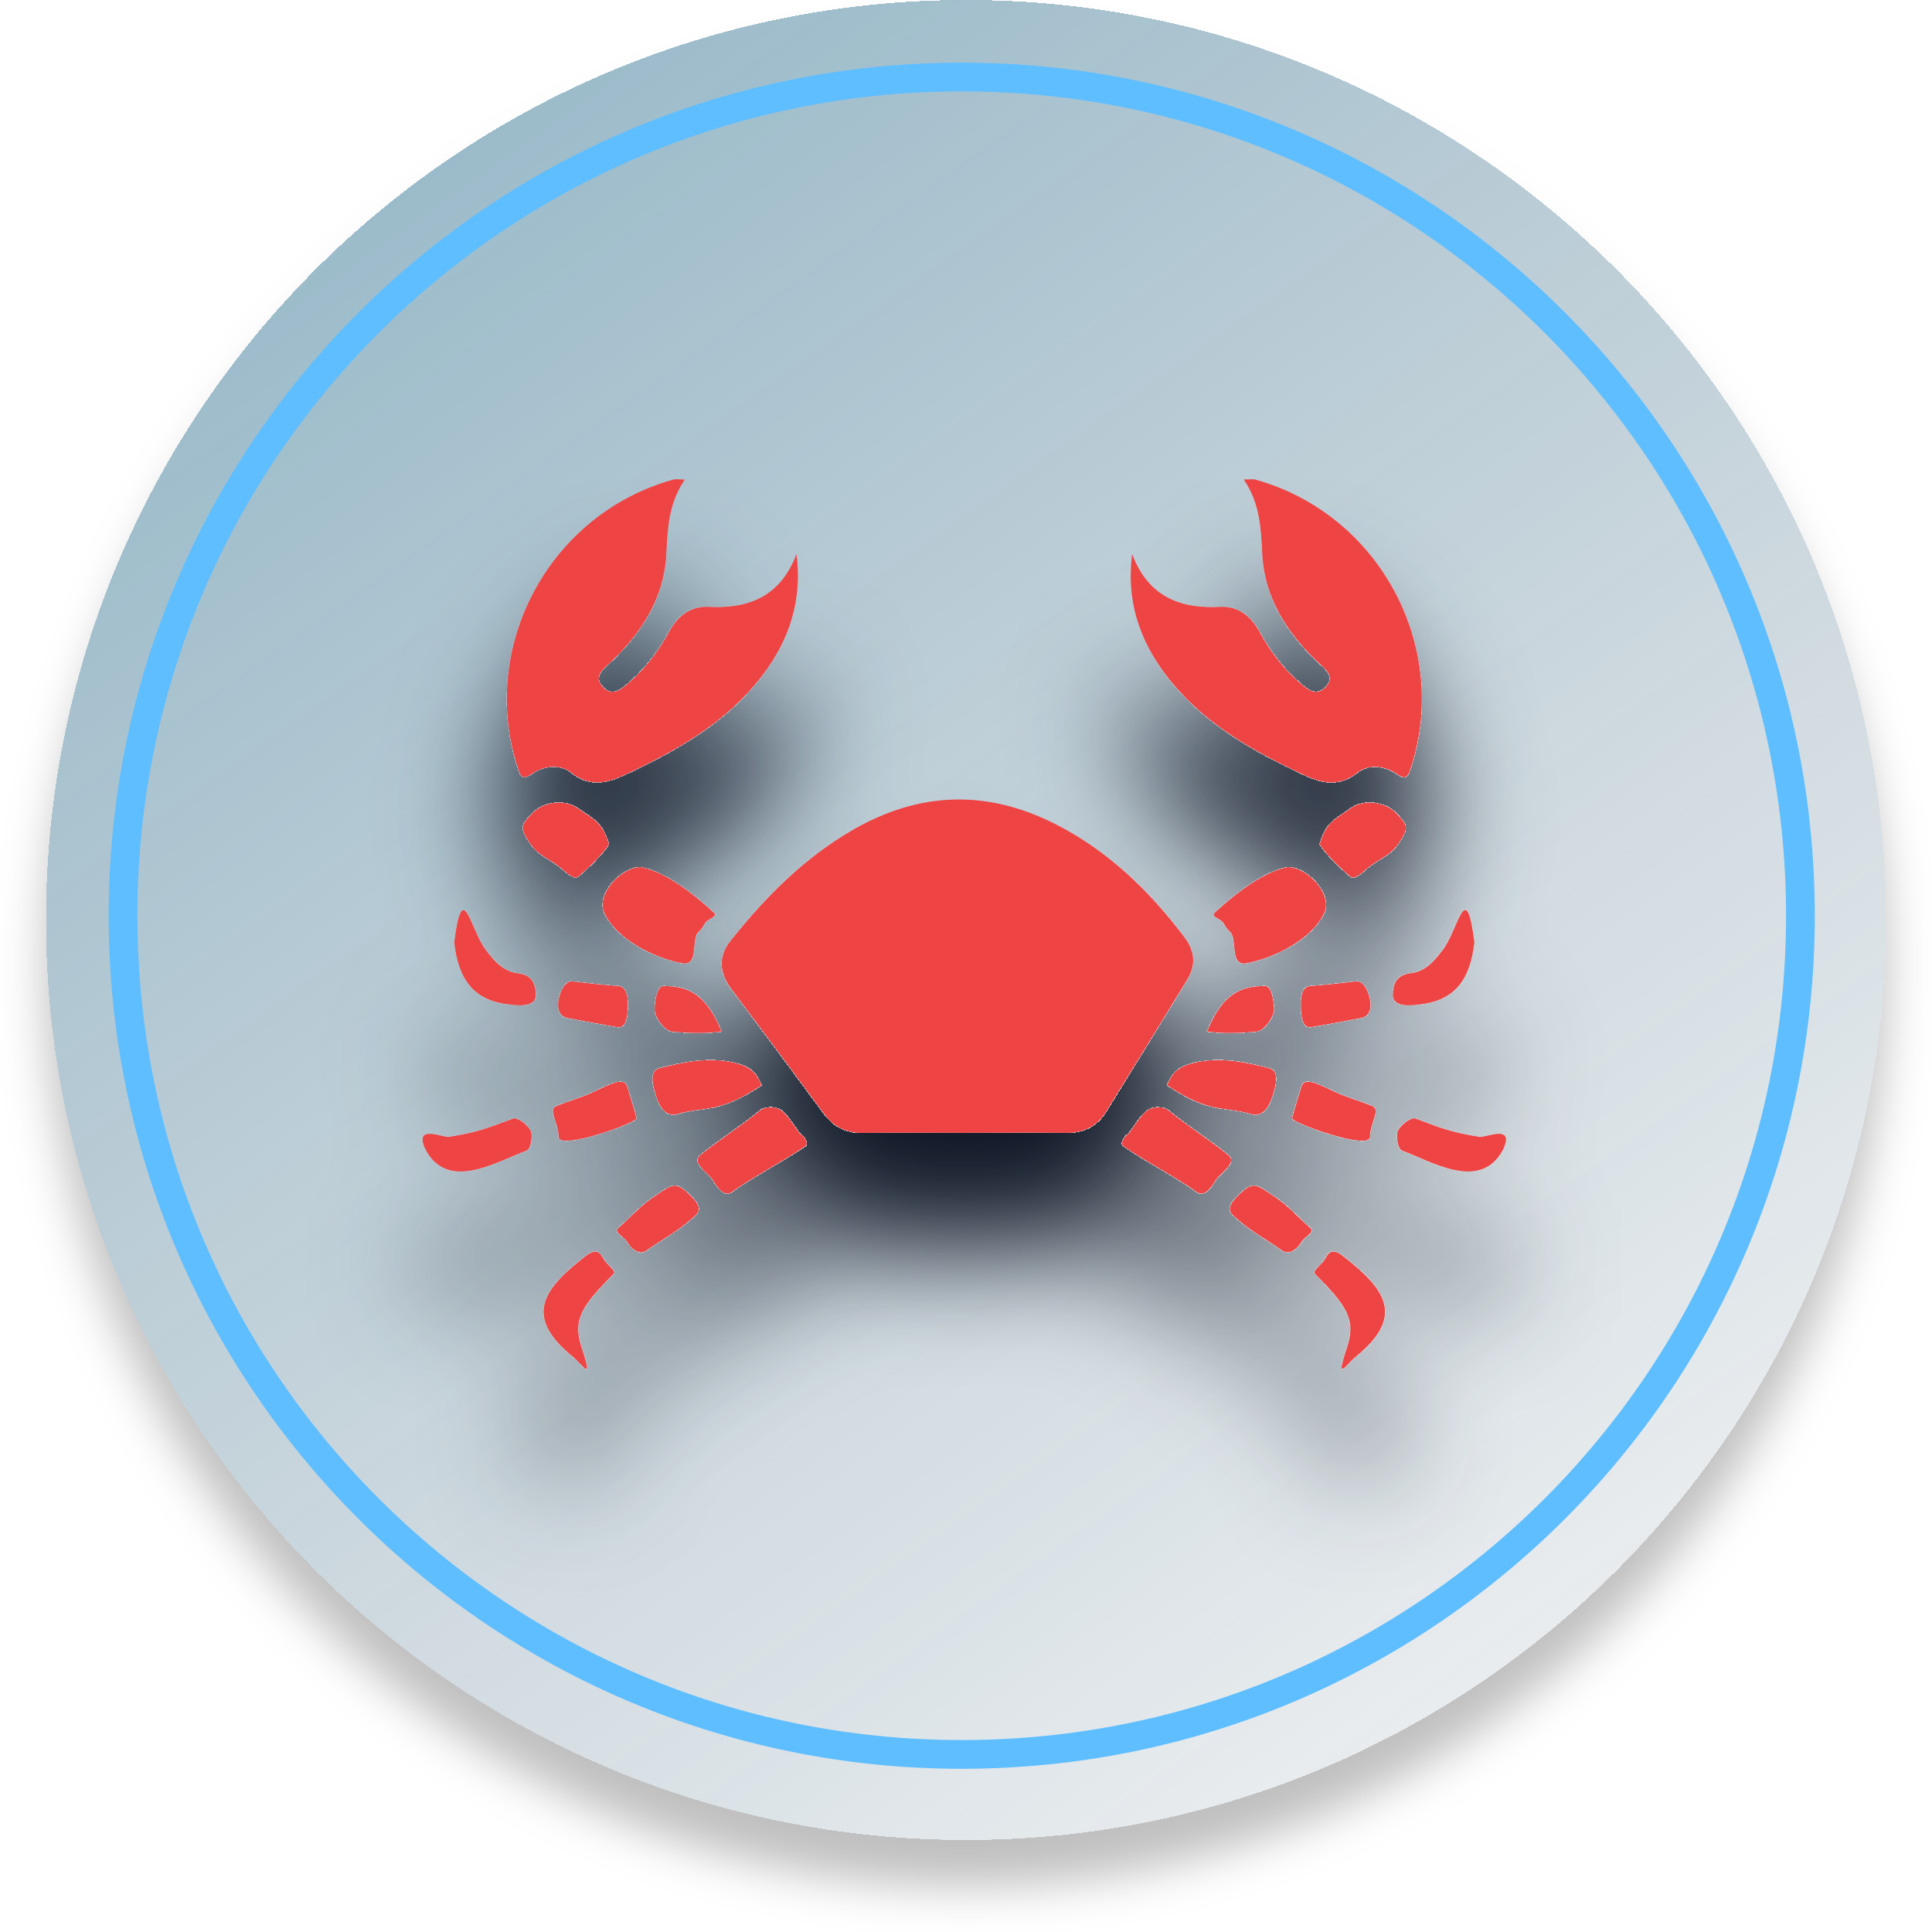
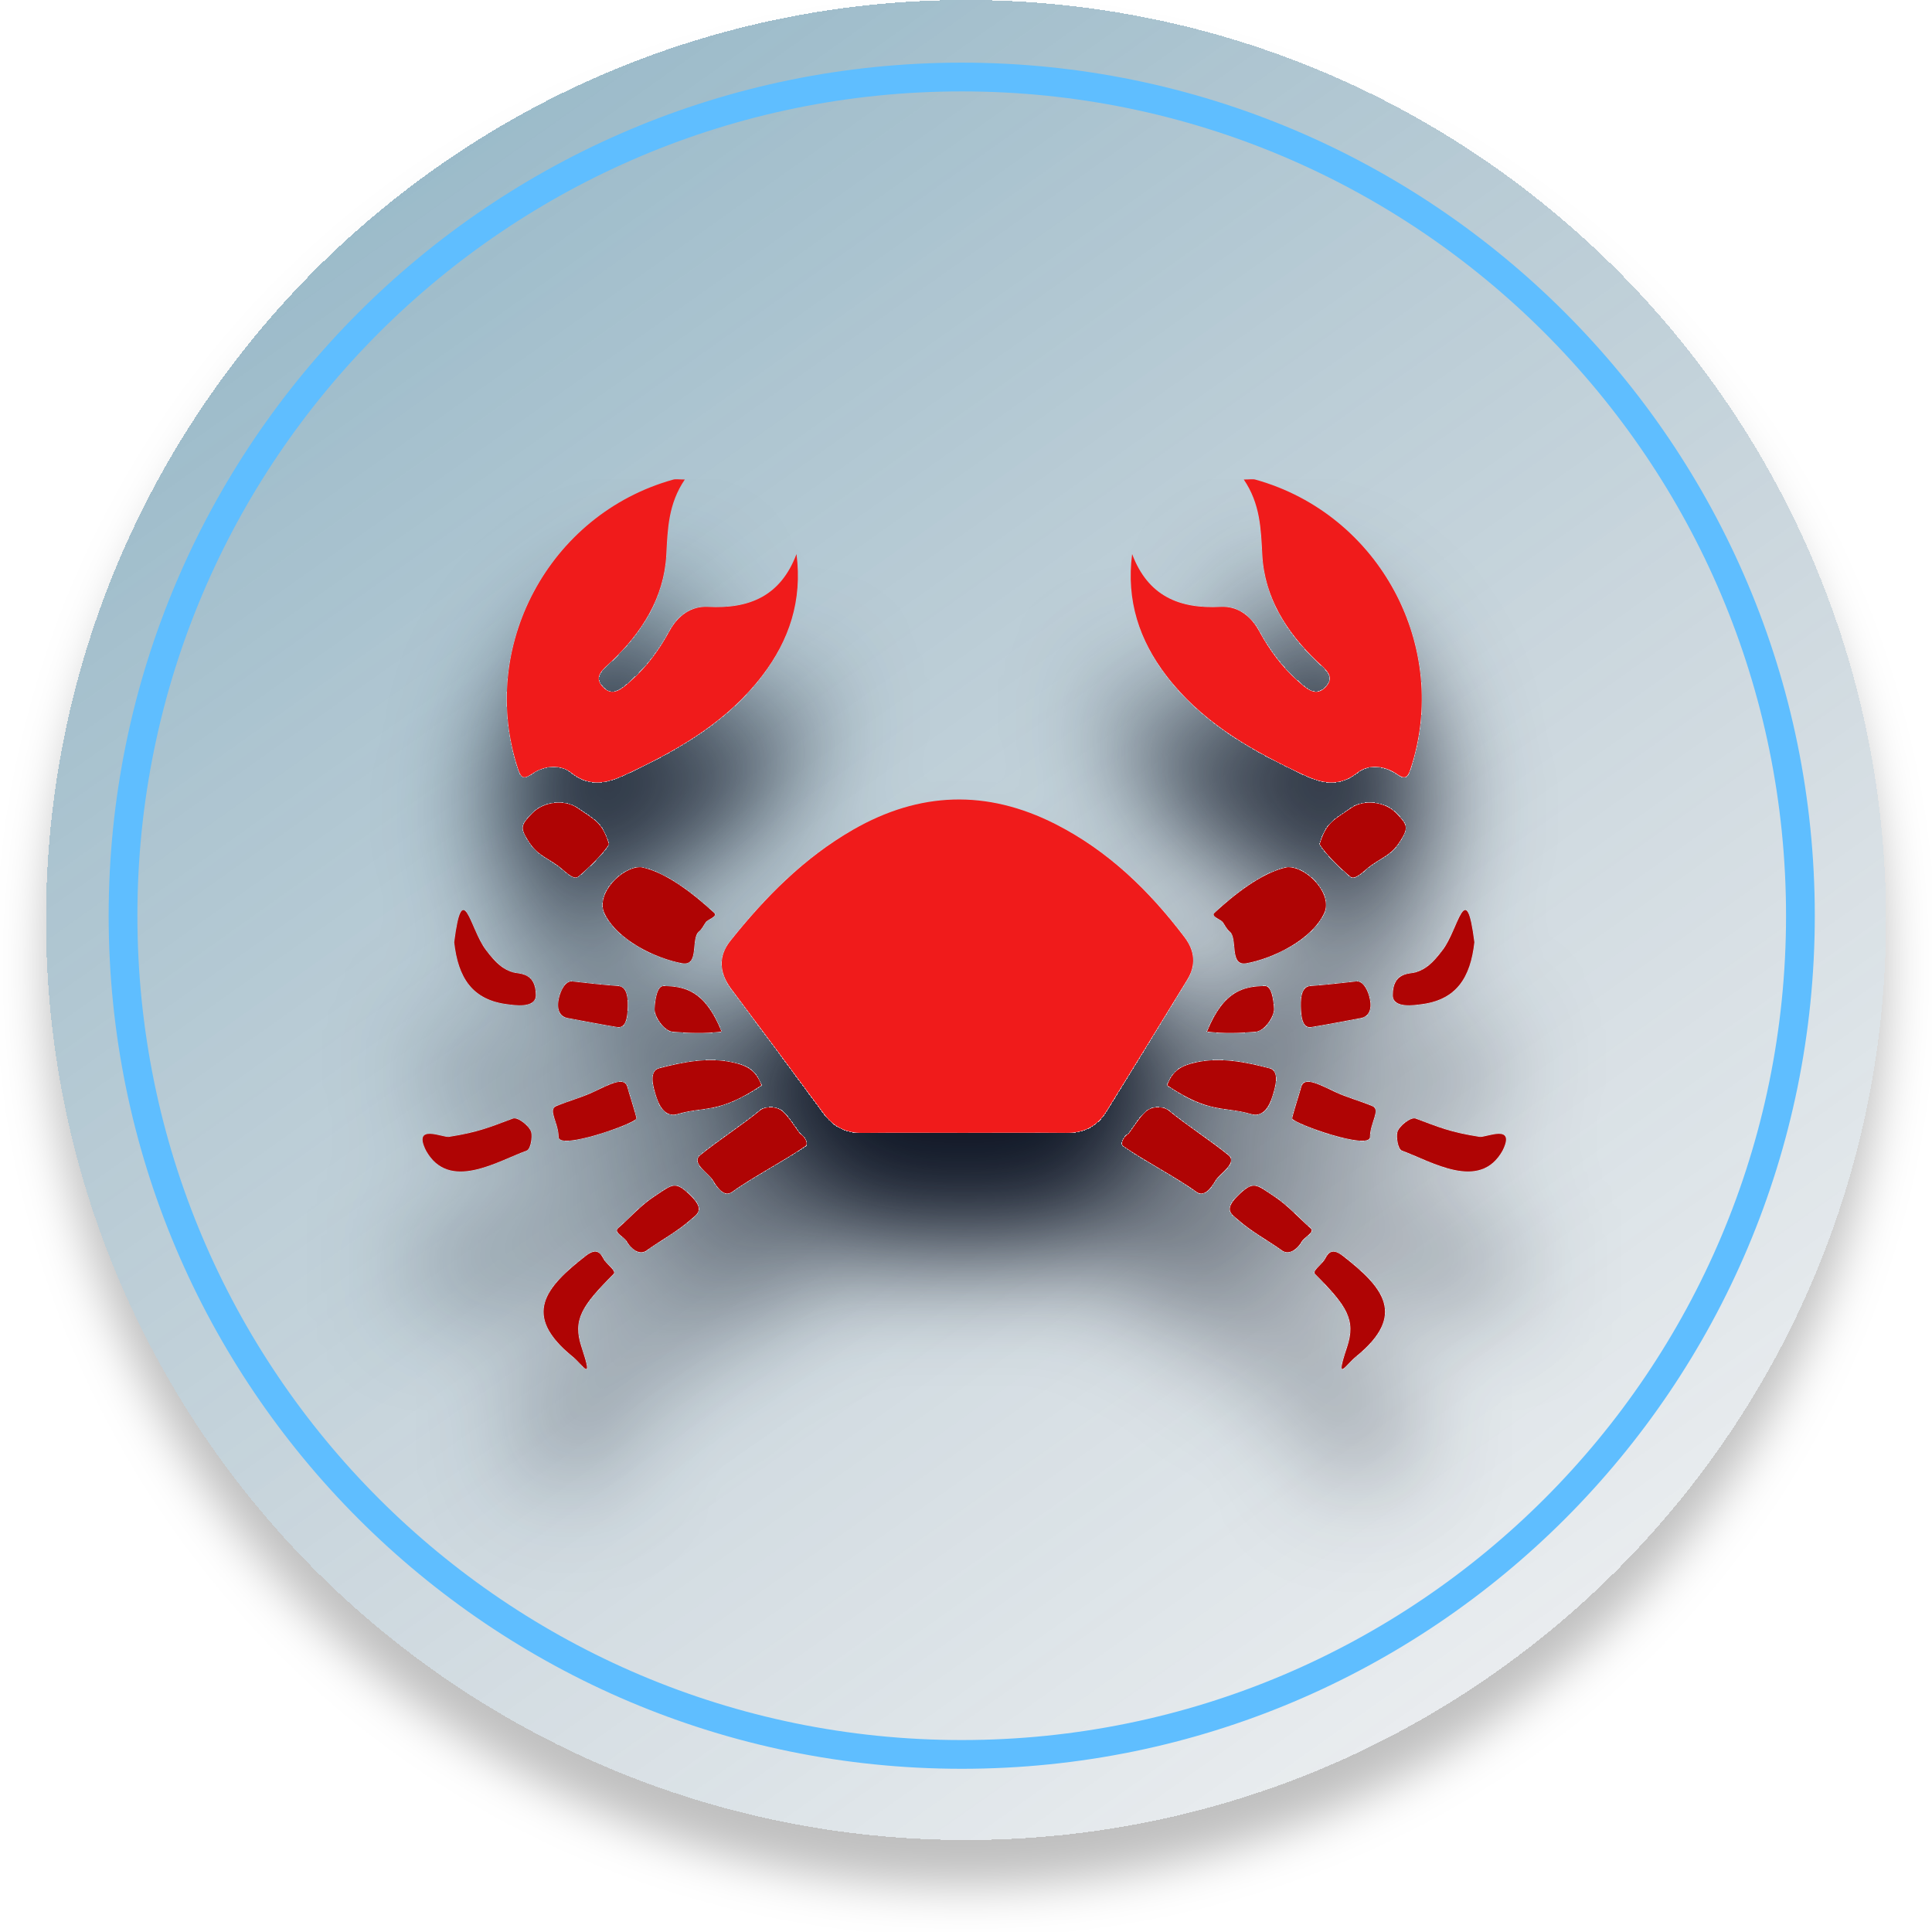
<svg xmlns="http://www.w3.org/2000/svg" width="168" height="168" viewBox="0 0 168 168" fill="none">
  <g filter="url(#filter0_bd_563_2786)">
    <path d="M84 160C128.183 160 164 124.183 164 80C164 35.817 128.183 0 84 0C39.817 0 4 35.817 4 80C4 124.183 39.817 160 84 160Z" fill="url(#paint0_linear_563_2786)" shape-rendering="crispEdges" />
  </g>
  <path d="M83.628 152.558C123.906 152.558 156.558 119.906 156.558 79.628C156.558 39.35 123.906 6.698 83.628 6.698C43.35 6.698 10.698 39.35 10.698 79.628C10.698 119.906 43.35 152.558 83.628 152.558Z" stroke="#5FBEFF" stroke-width="2.5" stroke-miterlimit="10" />
  <g filter="url(#filter1_d_563_2786)">
-     <path d="M83.757 98.505C80.847 98.505 77.933 98.481 75.023 98.513C73.58 98.529 72.487 97.984 71.637 96.828C68.969 93.21 66.294 89.597 63.599 85.999C62.553 84.604 62.434 83.173 63.519 81.814C66.548 78.021 69.915 74.599 74.181 72.15C79.964 68.831 85.808 68.64 91.763 71.653C96.35 73.979 99.927 77.449 102.996 81.499C103.891 82.68 104.018 83.912 103.239 85.184C100.897 89.016 98.556 92.844 96.187 96.661C95.396 97.937 94.223 98.529 92.689 98.509C89.711 98.477 86.734 98.505 83.757 98.505Z" fill="#EF4444" />
-     <path d="M69.26 48.18C69.78 52.235 68.624 55.673 66.282 58.746C63.356 62.582 59.35 64.983 55.084 67.022C53.311 67.869 51.626 68.728 49.666 67.181C48.74 66.45 47.365 66.541 46.287 67.269C45.643 67.702 45.361 67.781 45.071 66.915C41.533 56.317 47.711 44.718 58.539 41.705C58.769 41.641 59.032 41.697 59.548 41.697C58.109 43.816 58.058 45.99 57.938 48.256C57.74 51.965 55.812 54.998 53.152 57.53C52.457 58.194 51.531 58.818 52.441 59.764C53.311 60.666 54.146 59.839 54.834 59.235C56.237 58.003 57.33 56.508 58.221 54.874C58.952 53.531 60.105 52.696 61.564 52.772C65.153 52.962 67.876 51.845 69.26 48.18Z" fill="#EF4444" />
-     <path d="M55.732 75.406C57.946 75.827 60.439 77.851 62.093 79.381C62.434 79.695 61.548 79.93 61.365 80.192C61.174 80.462 61.031 80.792 60.785 80.987C60.025 81.583 60.848 84.036 59.31 83.758C57.04 83.344 53.645 81.742 52.552 79.385C51.809 77.771 54.015 75.386 55.732 75.406Z" fill="#EF4444" />
-     <path d="M52.95 73.418C52.393 74.309 51.101 75.545 50.294 76.217C49.849 76.59 49.062 75.66 48.482 75.251C47.341 74.448 46.701 74.317 45.946 73.124C45.21 71.963 45.313 71.725 46.303 70.707C47.321 69.658 49.145 69.534 50.167 70.234C51.753 71.331 52.369 71.502 52.95 73.418Z" fill="#EF4444" />
-     <path d="M69.554 98.573C70.039 98.859 70.293 99.479 70.039 99.654C68.322 100.858 65.372 102.393 63.679 103.629C63.027 104.106 62.454 103.406 62.001 102.639C61.639 102.027 60.065 101.129 60.896 100.449C62.422 99.205 64.573 97.817 66.088 96.565C66.529 96.2 67.526 96.16 68.067 96.661C68.635 97.181 69.033 97.881 69.554 98.573Z" fill="#EF4444" />
-     <path d="M66.211 94.375C62.49 96.871 61.305 96.168 58.912 96.871C57.879 97.173 57.342 96.215 57.064 95.337C56.813 94.538 56.392 93.139 57.322 92.896C59.25 92.399 61.548 91.886 63.77 92.399C64.915 92.666 65.718 93.031 66.211 94.375Z" fill="#EF4444" />
-     <path d="M54.54 94.486C54.552 94.617 55.379 97.161 55.335 97.269C55.152 97.718 48.577 100.051 48.577 98.859C48.577 97.666 47.639 96.498 48.355 96.195C49.432 95.738 50.584 95.444 51.638 94.943C53.121 94.236 54.273 93.635 54.54 94.486Z" fill="#EF4444" />
-     <path d="M39.498 81.933C40.229 76.201 40.865 80.756 42.217 82.565C43.155 83.825 43.759 84.294 44.602 84.553C45.119 84.712 46.589 84.513 46.589 86.54C46.589 87.733 44.594 87.379 44.204 87.335C41.072 86.974 39.844 85.026 39.498 81.933Z" fill="#EF4444" />
-     <path d="M56.13 108.797C55.335 109.194 54.639 108.196 54.54 108.002C54.313 107.556 53.343 107.163 53.745 106.809C54.834 105.855 55.716 104.821 56.925 104.026C58.507 102.989 58.698 102.619 60.105 104.026C61.297 105.219 60.594 105.585 60.105 106.014C58.785 107.171 57.62 107.735 56.13 108.797Z" fill="#EF4444" />
-     <path d="M49.77 117.939C45.397 114.362 47.385 111.977 50.962 109.194C52.095 108.316 52.342 109.309 52.552 109.592C52.918 110.081 53.598 110.534 53.347 110.784C50.589 113.543 49.77 114.759 50.565 117.144C51.638 120.364 50.696 118.679 49.77 117.939Z" fill="#EF4444" />
-     <path d="M37.049 100.051C35.857 97.666 38.508 98.942 39.037 98.859C41.636 98.453 42.61 98.008 44.602 97.269C45.027 97.11 46.061 97.937 46.192 98.461C46.291 98.859 46.152 99.92 45.794 100.051C43.231 100.981 39.037 103.629 37.049 100.051Z" fill="#EF4444" />
-     <path d="M53.745 89.318C52.711 89.159 50.402 88.714 49.372 88.523C48.724 88.404 48.406 87.848 48.577 86.933C48.724 86.138 49.173 85.276 49.77 85.343C50.807 85.463 52.703 85.673 53.745 85.741C54.615 85.796 54.611 87.001 54.572 87.816C54.52 88.829 54.289 89.338 53.745 89.318Z" fill="#EF4444" />
-     <path d="M62.744 89.704C61.274 89.883 59.938 89.835 58.515 89.716C57.716 89.649 56.893 88.349 56.925 87.729C56.965 86.954 57.132 85.729 57.72 85.741C59.552 85.781 61.297 86.139 62.744 89.704Z" fill="#EF4444" />
-     <path d="M98.445 48.18C97.924 52.235 99.081 55.673 101.422 58.746C104.348 62.582 108.355 64.983 112.62 67.022C114.393 67.869 116.078 68.728 118.038 67.181C118.964 66.45 120.34 66.541 121.417 67.269C122.061 67.702 122.343 67.781 122.633 66.915C126.171 56.317 119.994 44.718 109.166 41.705C108.935 41.641 108.673 41.697 108.156 41.697C109.595 43.816 109.647 45.99 109.766 48.256C109.965 51.965 111.892 54.998 114.552 57.53C115.247 58.194 116.174 58.818 115.263 59.764C114.393 60.666 113.558 59.839 112.87 59.235C111.467 58.003 110.374 56.508 109.484 54.874C108.752 53.531 107.599 52.696 106.14 52.772C102.555 52.962 99.828 51.845 98.445 48.18Z" fill="#EF4444" />
-     <path d="M111.972 75.406C109.758 75.827 107.265 77.851 105.612 79.381C105.27 79.695 106.156 79.93 106.339 80.192C106.53 80.462 106.673 80.792 106.92 80.987C107.679 81.583 106.856 84.036 108.394 83.758C110.664 83.344 114.059 81.742 115.152 79.385C115.895 77.771 113.689 75.386 111.972 75.406Z" fill="#EF4444" />
-     <path d="M114.755 73.418C115.311 74.309 116.603 75.545 117.41 76.217C117.855 76.59 118.642 75.66 119.223 75.251C120.363 74.448 121.003 74.317 121.759 73.124C122.494 71.963 122.391 71.725 121.401 70.707C120.383 69.658 118.559 69.534 117.537 70.234C115.951 71.331 115.335 71.502 114.755 73.418Z" fill="#EF4444" />
-     <path d="M98.15 98.573C97.666 98.859 97.411 99.479 97.666 99.654C99.383 100.858 102.332 102.393 104.026 103.629C104.678 104.106 105.25 103.406 105.703 102.639C106.065 102.027 107.639 101.129 106.808 100.449C105.282 99.205 103.131 97.817 101.617 96.565C101.176 96.2 100.178 96.16 99.637 96.661C99.069 97.181 98.671 97.881 98.15 98.573Z" fill="#EF4444" />
-     <path d="M101.494 94.375C105.214 96.871 106.399 96.168 108.792 96.871C109.825 97.173 110.362 96.215 110.64 95.337C110.891 94.538 111.312 93.139 110.382 92.896C108.454 92.399 106.156 91.886 103.934 92.399C102.79 92.666 101.987 93.031 101.494 94.375Z" fill="#EF4444" />
-     <path d="M113.165 94.486C113.153 94.617 112.326 97.161 112.37 97.269C112.552 97.718 119.127 100.051 119.127 98.859C119.127 97.666 120.065 96.498 119.35 96.195C118.273 95.738 117.12 95.444 116.066 94.943C114.588 94.236 113.431 93.635 113.165 94.486Z" fill="#EF4444" />
-     <path d="M128.206 81.933C127.475 76.201 126.839 80.756 125.487 82.565C124.549 83.825 123.945 84.294 123.102 84.553C122.586 84.712 121.115 84.513 121.115 86.54C121.115 87.733 123.11 87.379 123.5 87.335C126.632 86.974 127.861 85.026 128.206 81.933Z" fill="#EF4444" />
-     <path d="M111.574 108.797C112.369 109.194 113.065 108.196 113.164 108.002C113.391 107.556 114.361 107.163 113.96 106.809C112.87 105.855 111.988 104.821 110.779 104.026C109.197 102.989 109.007 102.619 107.599 104.026C106.407 105.219 107.11 105.585 107.599 106.014C108.919 107.171 110.084 107.735 111.574 108.797Z" fill="#EF4444" />
-     <path d="M117.935 117.939C122.307 114.362 120.32 111.977 116.742 109.194C115.609 108.316 115.363 109.309 115.152 109.592C114.786 110.081 114.107 110.534 114.357 110.784C117.116 113.543 117.935 114.759 117.14 117.144C116.066 120.364 117.008 118.679 117.935 117.939Z" fill="#EF4444" />
-     <path d="M130.655 100.051C131.847 97.666 129.196 98.942 128.667 98.859C126.068 98.453 125.094 98.008 123.102 97.269C122.677 97.11 121.643 97.937 121.512 98.461C121.413 98.859 121.552 99.92 121.91 100.051C124.474 100.981 128.667 103.629 130.655 100.051Z" fill="#EF4444" />
-     <path d="M113.96 89.318C114.993 89.159 117.303 88.714 118.332 88.523C118.98 88.404 119.298 87.848 119.127 86.933C118.98 86.138 118.531 85.276 117.935 85.343C116.897 85.463 115.001 85.673 113.96 85.741C113.089 85.796 113.093 87.001 113.133 87.816C113.184 88.829 113.415 89.338 113.96 89.318Z" fill="#EF4444" />
-     <path d="M104.96 89.704C106.431 89.883 107.766 89.835 109.189 89.716C109.988 89.649 110.811 88.349 110.78 87.729C110.74 86.954 110.573 85.729 109.984 85.741C108.152 85.781 106.407 86.139 104.96 89.704Z" fill="#EF4444" />
+     <path d="M83.757 98.505C80.847 98.505 77.933 98.481 75.023 98.513C73.58 98.529 72.487 97.985 71.636 96.828C68.969 93.21 66.294 89.597 63.599 86C62.553 84.604 62.434 83.173 63.519 81.814C66.548 78.022 69.915 74.599 74.18 72.15C79.964 68.831 85.808 68.64 91.762 71.653C96.35 73.979 99.927 77.449 102.996 81.5C103.89 82.68 104.018 83.913 103.239 85.185C100.897 89.017 98.556 92.845 96.187 96.661C95.396 97.937 94.223 98.529 92.689 98.509C89.711 98.478 86.734 98.505 83.757 98.505Z" fill="#F01B1B" />
+     <path d="M69.26 48.18C69.78 52.235 68.624 55.673 66.282 58.746C63.356 62.582 59.35 64.983 55.084 67.022C53.311 67.869 51.626 68.728 49.666 67.181C48.74 66.45 47.365 66.541 46.287 67.269C45.643 67.702 45.361 67.782 45.071 66.915C41.533 56.317 47.711 44.718 58.539 41.705C58.769 41.641 59.032 41.697 59.548 41.697C58.109 43.816 58.058 45.99 57.938 48.256C57.74 51.965 55.812 54.998 53.152 57.53C52.457 58.194 51.531 58.818 52.441 59.764C53.311 60.666 54.146 59.839 54.834 59.235C56.237 58.003 57.33 56.508 58.221 54.874C58.952 53.531 60.105 52.696 61.564 52.772C65.153 52.962 67.876 51.845 69.26 48.18Z" fill="#F01B1B" />
+     <path d="M55.732 75.406C57.946 75.827 60.439 77.851 62.093 79.381C62.434 79.695 61.548 79.93 61.365 80.192C61.174 80.462 61.031 80.792 60.785 80.987C60.025 81.583 60.848 84.036 59.31 83.758C57.04 83.344 53.645 81.742 52.552 79.385C51.809 77.771 54.015 75.386 55.732 75.406Z" fill="#AF0404" />
+     <path d="M52.95 73.418C52.393 74.309 51.101 75.545 50.294 76.217C49.849 76.591 49.062 75.66 48.482 75.251C47.341 74.448 46.701 74.317 45.946 73.124C45.21 71.963 45.313 71.725 46.303 70.707C47.321 69.658 49.145 69.535 50.167 70.234C51.753 71.331 52.369 71.502 52.95 73.418Z" fill="#AF0404" />
+     <path d="M69.554 98.573C70.039 98.859 70.293 99.479 70.039 99.654C68.321 100.858 65.372 102.393 63.678 103.629C63.026 104.106 62.454 103.406 62.001 102.639C61.639 102.027 60.065 101.129 60.896 100.449C62.422 99.205 64.573 97.817 66.087 96.565C66.529 96.2 67.526 96.16 68.067 96.661C68.635 97.181 69.033 97.881 69.554 98.573Z" fill="#AF0404" />
+     <path d="M66.211 94.375C62.49 96.871 61.305 96.168 58.912 96.871C57.879 97.173 57.342 96.215 57.064 95.337C56.813 94.538 56.392 93.139 57.322 92.896C59.25 92.399 61.548 91.886 63.77 92.399C64.915 92.666 65.718 93.031 66.211 94.375Z" fill="#AF0404" />
+     <path d="M54.54 94.486C54.552 94.618 55.379 97.162 55.335 97.269C55.152 97.718 48.577 100.051 48.577 98.859C48.577 97.666 47.639 96.498 48.355 96.196C49.432 95.739 50.584 95.444 51.638 94.944C53.121 94.236 54.273 93.636 54.54 94.486Z" fill="#AF0404" />
+     <path d="M39.498 81.933C40.229 76.201 40.865 80.756 42.217 82.565C43.155 83.825 43.759 84.294 44.602 84.553C45.119 84.712 46.589 84.513 46.589 86.54C46.589 87.733 44.594 87.379 44.204 87.335C41.072 86.974 39.844 85.026 39.498 81.933Z" fill="#AF0404" />
+     <path d="M56.13 108.797C55.335 109.194 54.639 108.197 54.54 108.002C54.313 107.557 53.343 107.163 53.745 106.809C54.834 105.855 55.716 104.822 56.925 104.027C58.507 102.989 58.698 102.619 60.105 104.027C61.297 105.219 60.594 105.585 60.105 106.014C58.785 107.171 57.62 107.735 56.13 108.797Z" fill="#AF0404" />
+     <path d="M49.77 117.939C45.397 114.362 47.385 111.977 50.962 109.194C52.095 108.316 52.342 109.31 52.552 109.592C52.918 110.081 53.598 110.534 53.347 110.784C50.589 113.543 49.77 114.759 50.565 117.144C51.638 120.364 50.696 118.679 49.77 117.939Z" fill="#AF0404" />
+     <path d="M37.049 100.051C35.857 97.666 38.508 98.942 39.037 98.859C41.636 98.453 42.61 98.008 44.602 97.269C45.027 97.11 46.061 97.937 46.192 98.461C46.291 98.859 46.152 99.92 45.794 100.051C43.231 100.982 39.037 103.629 37.049 100.051Z" fill="#AF0404" />
+     <path d="M53.745 89.319C52.711 89.16 50.402 88.715 49.372 88.524C48.724 88.404 48.406 87.848 48.577 86.934C48.724 86.139 49.173 85.276 49.77 85.344C50.807 85.463 52.703 85.674 53.745 85.741C54.615 85.797 54.611 87.001 54.572 87.816C54.52 88.83 54.289 89.338 53.745 89.319Z" fill="#AF0404" />
+     <path d="M62.744 89.704C61.274 89.883 59.938 89.836 58.515 89.716C57.716 89.649 56.893 88.349 56.925 87.729C56.965 86.954 57.132 85.729 57.72 85.741C59.552 85.781 61.297 86.139 62.744 89.704Z" fill="#AF0404" />
+     <path d="M98.445 48.18C97.924 52.235 99.081 55.673 101.422 58.746C104.348 62.582 108.355 64.983 112.62 67.022C114.393 67.869 116.078 68.728 118.038 67.181C118.964 66.45 120.34 66.541 121.417 67.269C122.061 67.702 122.343 67.782 122.633 66.915C126.171 56.317 119.994 44.718 109.166 41.705C108.935 41.641 108.673 41.697 108.156 41.697C109.595 43.816 109.647 45.99 109.766 48.256C109.965 51.965 111.892 54.998 114.552 57.53C115.247 58.194 116.174 58.818 115.263 59.764C114.393 60.666 113.558 59.839 112.87 59.235C111.467 58.003 110.374 56.508 109.484 54.874C108.752 53.531 107.599 52.696 106.14 52.772C102.555 52.962 99.828 51.845 98.445 48.18Z" fill="#F01B1B" />
+     <path d="M111.972 75.406C109.758 75.827 107.265 77.851 105.612 79.381C105.27 79.695 106.156 79.93 106.339 80.192C106.53 80.462 106.673 80.792 106.92 80.987C107.679 81.583 106.856 84.036 108.394 83.758C110.664 83.344 114.059 81.742 115.152 79.385C115.895 77.771 113.689 75.386 111.972 75.406Z" fill="#AF0404" />
+     <path d="M114.754 73.418C115.311 74.309 116.603 75.545 117.41 76.217C117.855 76.591 118.642 75.66 119.222 75.251C120.363 74.448 121.003 74.317 121.759 73.124C122.494 71.963 122.391 71.725 121.401 70.707C120.383 69.658 118.559 69.535 117.537 70.234C115.951 71.331 115.335 71.502 114.754 73.418Z" fill="#AF0404" />
+     <path d="M98.151 98.573C97.666 98.859 97.411 99.479 97.666 99.654C99.383 100.858 102.332 102.393 104.026 103.629C104.678 104.106 105.25 103.406 105.703 102.639C106.065 102.027 107.639 101.129 106.808 100.449C105.282 99.205 103.131 97.817 101.617 96.565C101.176 96.2 100.178 96.16 99.637 96.661C99.069 97.181 98.671 97.881 98.151 98.573Z" fill="#AF0404" />
+     <path d="M101.494 94.375C105.214 96.871 106.399 96.168 108.792 96.871C109.825 97.173 110.362 96.215 110.64 95.337C110.891 94.538 111.312 93.139 110.382 92.896C108.454 92.399 106.156 91.886 103.934 92.399C102.79 92.666 101.987 93.031 101.494 94.375Z" fill="#AF0404" />
+     <path d="M113.165 94.486C113.153 94.618 112.326 97.162 112.37 97.269C112.552 97.718 119.127 100.051 119.127 98.859C119.127 97.666 120.065 96.498 119.35 96.196C118.273 95.739 117.12 95.444 116.066 94.944C114.588 94.236 113.431 93.636 113.165 94.486Z" fill="#AF0404" />
+     <path d="M128.206 81.933C127.475 76.201 126.839 80.756 125.487 82.565C124.549 83.825 123.945 84.294 123.102 84.553C122.586 84.712 121.115 84.513 121.115 86.54C121.115 87.733 123.11 87.379 123.5 87.335C126.632 86.974 127.861 85.026 128.206 81.933Z" fill="#AF0404" />
+     <path d="M111.574 108.797C112.369 109.194 113.065 108.197 113.164 108.002C113.391 107.557 114.361 107.163 113.959 106.809C112.87 105.855 111.988 104.822 110.779 104.027C109.197 102.989 109.006 102.619 107.599 104.027C106.407 105.219 107.11 105.585 107.599 106.014C108.919 107.171 110.084 107.735 111.574 108.797Z" fill="#AF0404" />
+     <path d="M117.935 117.939C122.307 114.362 120.32 111.977 116.742 109.194C115.609 108.316 115.363 109.31 115.152 109.592C114.786 110.081 114.107 110.534 114.357 110.784C117.116 113.543 117.935 114.759 117.14 117.144C116.066 120.364 117.008 118.679 117.935 117.939Z" fill="#AF0404" />
+     <path d="M130.655 100.051C131.847 97.666 129.196 98.942 128.667 98.859C126.068 98.453 125.094 98.008 123.102 97.269C122.677 97.11 121.643 97.937 121.512 98.461C121.413 98.859 121.552 99.92 121.91 100.051C124.474 100.982 128.667 103.629 130.655 100.051Z" fill="#AF0404" />
+     <path d="M113.96 89.319C114.993 89.16 117.303 88.715 118.332 88.524C118.98 88.404 119.298 87.848 119.127 86.934C118.98 86.139 118.531 85.276 117.935 85.344C116.897 85.463 115.001 85.674 113.96 85.741C113.089 85.797 113.093 87.001 113.133 87.816C113.184 88.83 113.415 89.338 113.96 89.319Z" fill="#AF0404" />
+     <path d="M104.96 89.704C106.431 89.883 107.766 89.836 109.189 89.716C109.988 89.649 110.811 88.349 110.78 87.729C110.74 86.954 110.573 85.729 109.984 85.741C108.152 85.781 106.407 86.139 104.96 89.704Z" fill="#AF0404" />
  </g>
  <defs>
    <filter id="filter0_bd_563_2786" x="-36" y="-40" width="240" height="240" filterUnits="userSpaceOnUse" color-interpolation-filters="sRGB">
      <feFlood flood-opacity="0" result="BackgroundImageFix" />
      <feGaussianBlur in="BackgroundImage" stdDeviation="20" />
      <feComposite in2="SourceAlpha" operator="in" result="effect1_backgroundBlur_563_2786" />
      <feColorMatrix in="SourceAlpha" type="matrix" values="0 0 0 0 0 0 0 0 0 0 0 0 0 0 0 0 0 0 127 0" result="hardAlpha" />
      <feOffset dy="4" />
      <feGaussianBlur stdDeviation="2" />
      <feComposite in2="hardAlpha" operator="out" />
      <feColorMatrix type="matrix" values="0 0 0 0 0 0 0 0 0 0 0 0 0 0 0 0 0 0 0.25 0" />
      <feBlend mode="normal" in2="effect1_backgroundBlur_563_2786" result="effect2_dropShadow_563_2786" />
      <feBlend mode="normal" in="SourceGraphic" in2="effect2_dropShadow_563_2786" result="shape" />
    </filter>
    <filter id="filter1_d_563_2786" x="26.744" y="41.674" width="114.216" height="97.37" filterUnits="userSpaceOnUse" color-interpolation-filters="sRGB">
      <feFlood flood-opacity="0" result="BackgroundImageFix" />
      <feColorMatrix in="SourceAlpha" type="matrix" values="0 0 0 0 0 0 0 0 0 0 0 0 0 0 0 0 0 0 127 0" result="hardAlpha" />
      <feOffset dy="10" />
      <feGaussianBlur stdDeviation="5" />
      <feComposite in2="hardAlpha" operator="out" />
      <feColorMatrix type="matrix" values="0 0 0 0 0.067 0 0 0 0 0.094 0 0 0 0 0.153 0 0 0 1 0" />
      <feBlend mode="normal" in2="BackgroundImageFix" result="effect1_dropShadow_563_2786" />
      <feBlend mode="normal" in="SourceGraphic" in2="effect1_dropShadow_563_2786" result="shape" />
    </filter>
    <linearGradient id="paint0_linear_563_2786" x1="37.337" y1="9.161" x2="132.984" y2="144.003" gradientUnits="userSpaceOnUse">
      <stop stop-color="#0DCAF0" />
      <stop offset="0" stop-color="#005278" stop-opacity="0.4" />
      <stop offset="1" stop-color="#234761" stop-opacity="0.1" />
    </linearGradient>
  </defs>
</svg>
